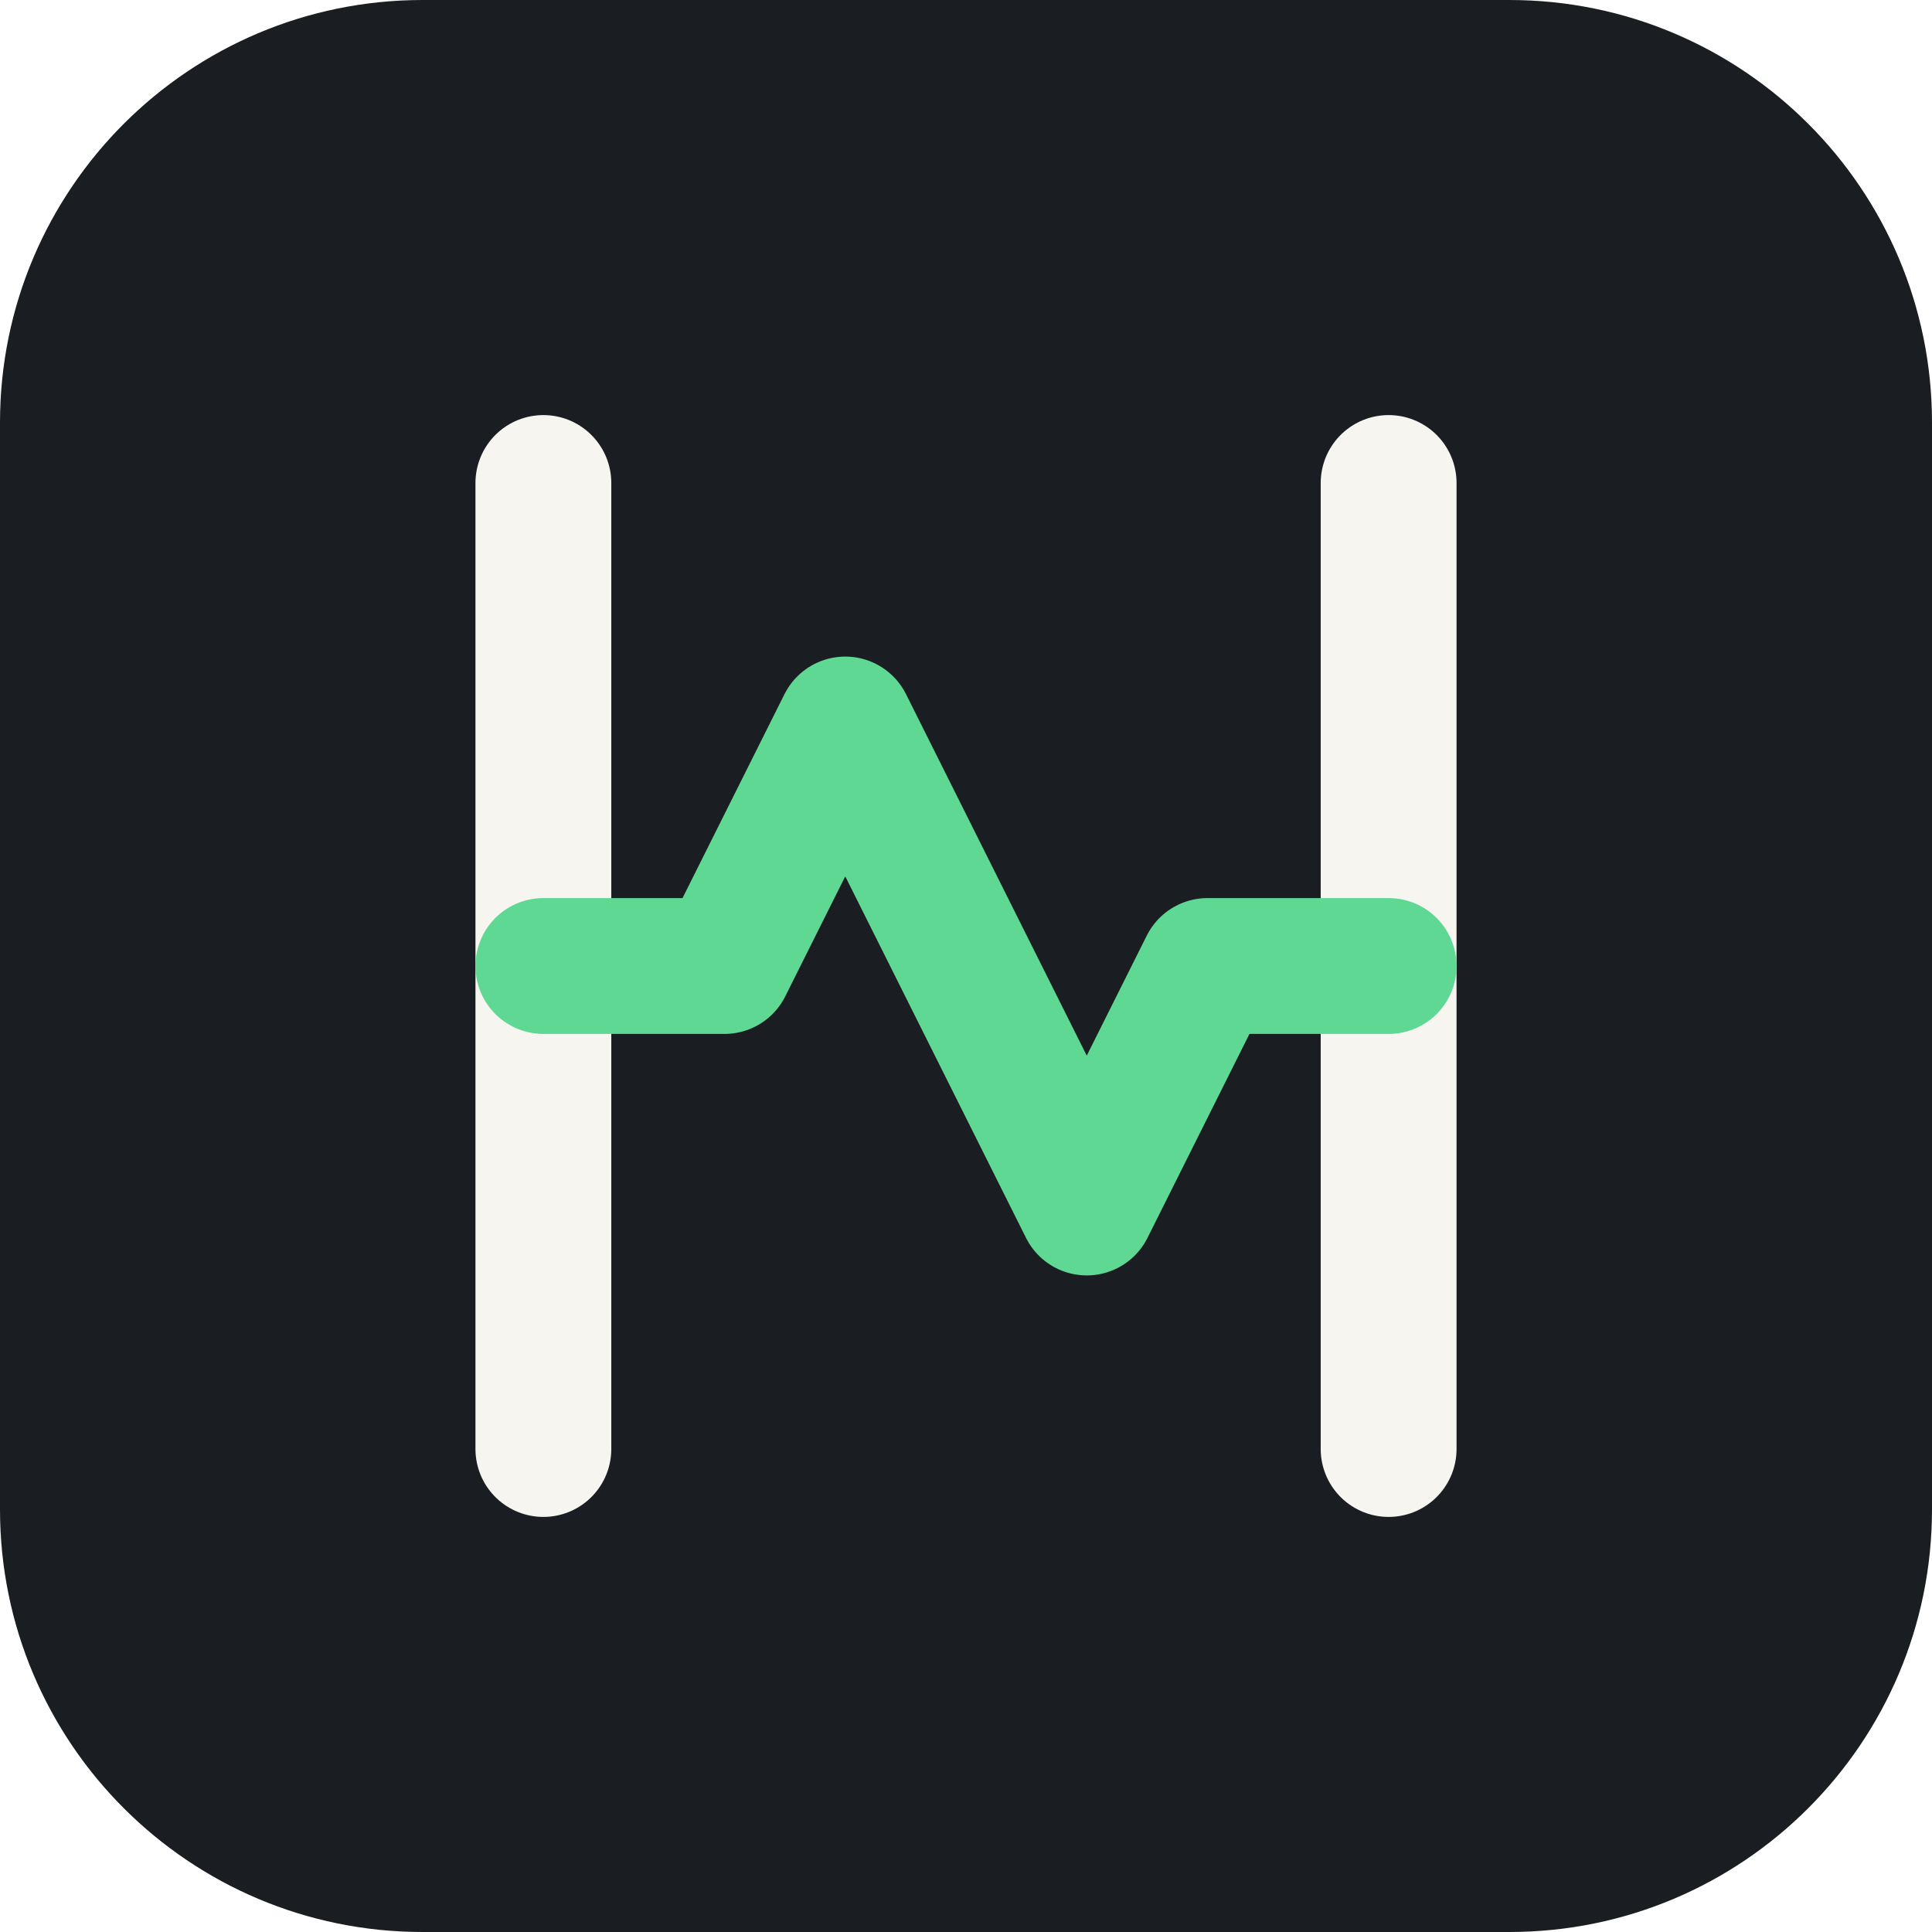
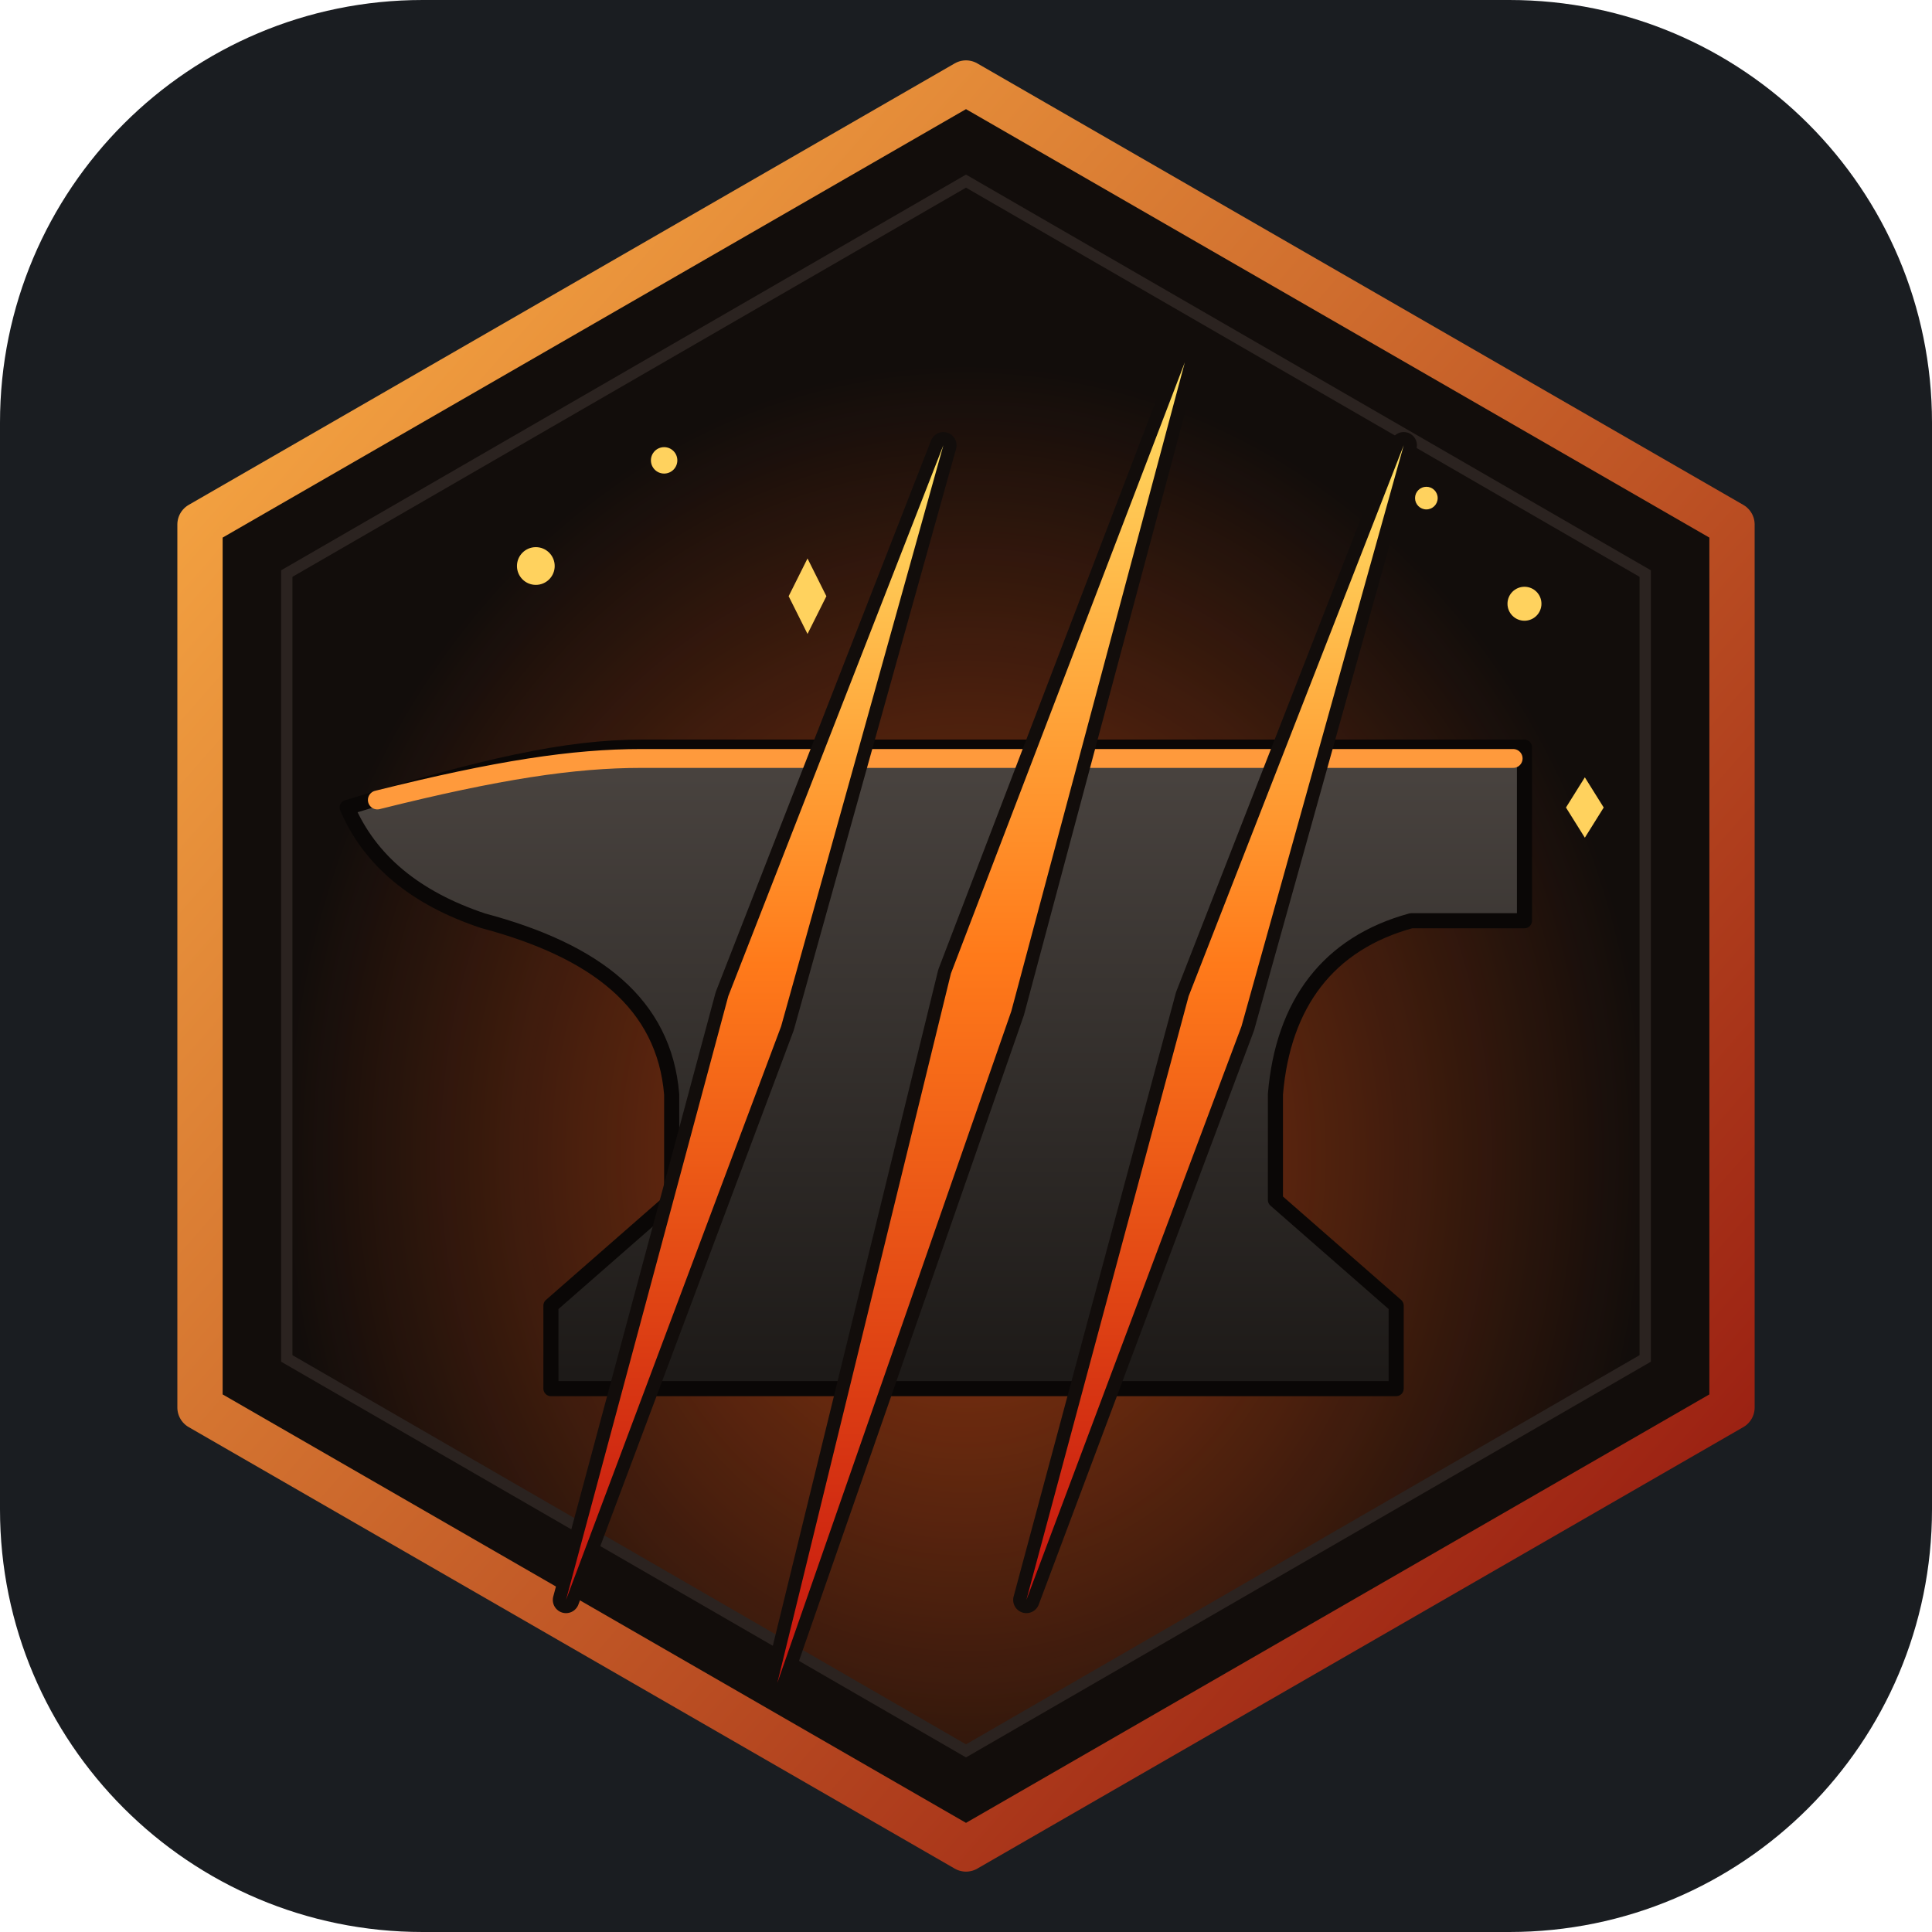
<svg xmlns="http://www.w3.org/2000/svg" viewBox="0 0 32 32" width="32" height="32" role="img" aria-label="HordeForge">
+   <defs>
+     <linearGradient id="hf-molten" x1="0" y1="0" x2="0" y2="1">
+       <stop offset="0" stop-color="#ffe066" />
+       <stop offset="0.45" stop-color="#ff7a1a" />
+       <stop offset="1" stop-color="#c4140f" />
+     </linearGradient>
+     <linearGradient id="hf-rim" x1="0" y1="0" x2="1" y2="1">
+       <stop offset="0" stop-color="#ffb347" />
+       <stop offset="1" stop-color="#8f0f0c" />
+     </linearGradient>
+     <linearGradient id="hf-iron" x1="0" y1="0" x2="0" y2="1">
+       <stop offset="0" stop-color="#4a4440" />
+       <stop offset="1" stop-color="#1c1917" />
+     </linearGradient>
+     <radialGradient id="hf-glow" cx="0.5" cy="0.62" r="0.5">
+       <stop offset="0" stop-color="#ff5a14" stop-opacity="0.55" />
+       <stop offset="1" stop-color="#ff5a14" stop-opacity="0" />
+     </radialGradient>
+   </defs>
  <rect width="32" height="32" rx="7" fill="#1a1d21" />
-   <g transform="translate(4 4)" fill="none" stroke-width="2.25" stroke-linecap="round" stroke-linejoin="round">
-     <path d="M5 4v16M19 4v16" stroke="#f7f5f0" />
-     <path d="M5 12h3l2-4 4 8 2-4h3" stroke="#5fd894" />
+   <g transform="scale(0.0625)">
+     <polygon points="256,22 459,139 459,373 256,490 53,373 53,139" fill="#120d0b" stroke="url(#hf-rim)" stroke-width="12" stroke-linejoin="round" />
+     <polygon points="256,48 436,152 436,360 256,464 76,360 76,152" fill="url(#hf-glow)" stroke="#2b2320" stroke-width="3" />
+     <path d="M92,214 C128,203 150,198 170,198 L404,198 L404,244 L374,244 C352,250 340,266 338,290 L338,318 L370,346 L370,368 L146,368 L146,346 L178,318 L178,290 C176,266 158,252 128,244 C110,238 98,228 92,214 Z" fill="url(#hf-iron)" stroke="#0a0706" stroke-width="4" stroke-linejoin="round" />
+     <path d="M100,212 C132,204 152,201 170,201 L401,201" fill="none" stroke="#ff9a3c" stroke-width="5" stroke-linecap="round" />
+     <g fill="url(#hf-molten)" stroke="#120d0b" stroke-width="7" stroke-linejoin="round" paint-order="stroke">
+       <polygon points="250,118 207,272 150,424 193,264" />
+       <polygon points="314,96 268,268 206,446 252,258" />
+       <polygon points="372,118 329,272 272,424 315,264" />
+     </g>
+     <g fill="#ffd25e">
+       <circle cx="142" cy="150" r="5" />
+       <circle cx="176" cy="122" r="3.5" />
+       <circle cx="404" cy="160" r="4.5" />
+       <circle cx="378" cy="132" r="3" />
+       <polygon points="214,148 219,158 214,168 209,158" />
+       <polygon points="420,206 425,214 420,222 415,214" />
+     </g>
  </g>
</svg>
